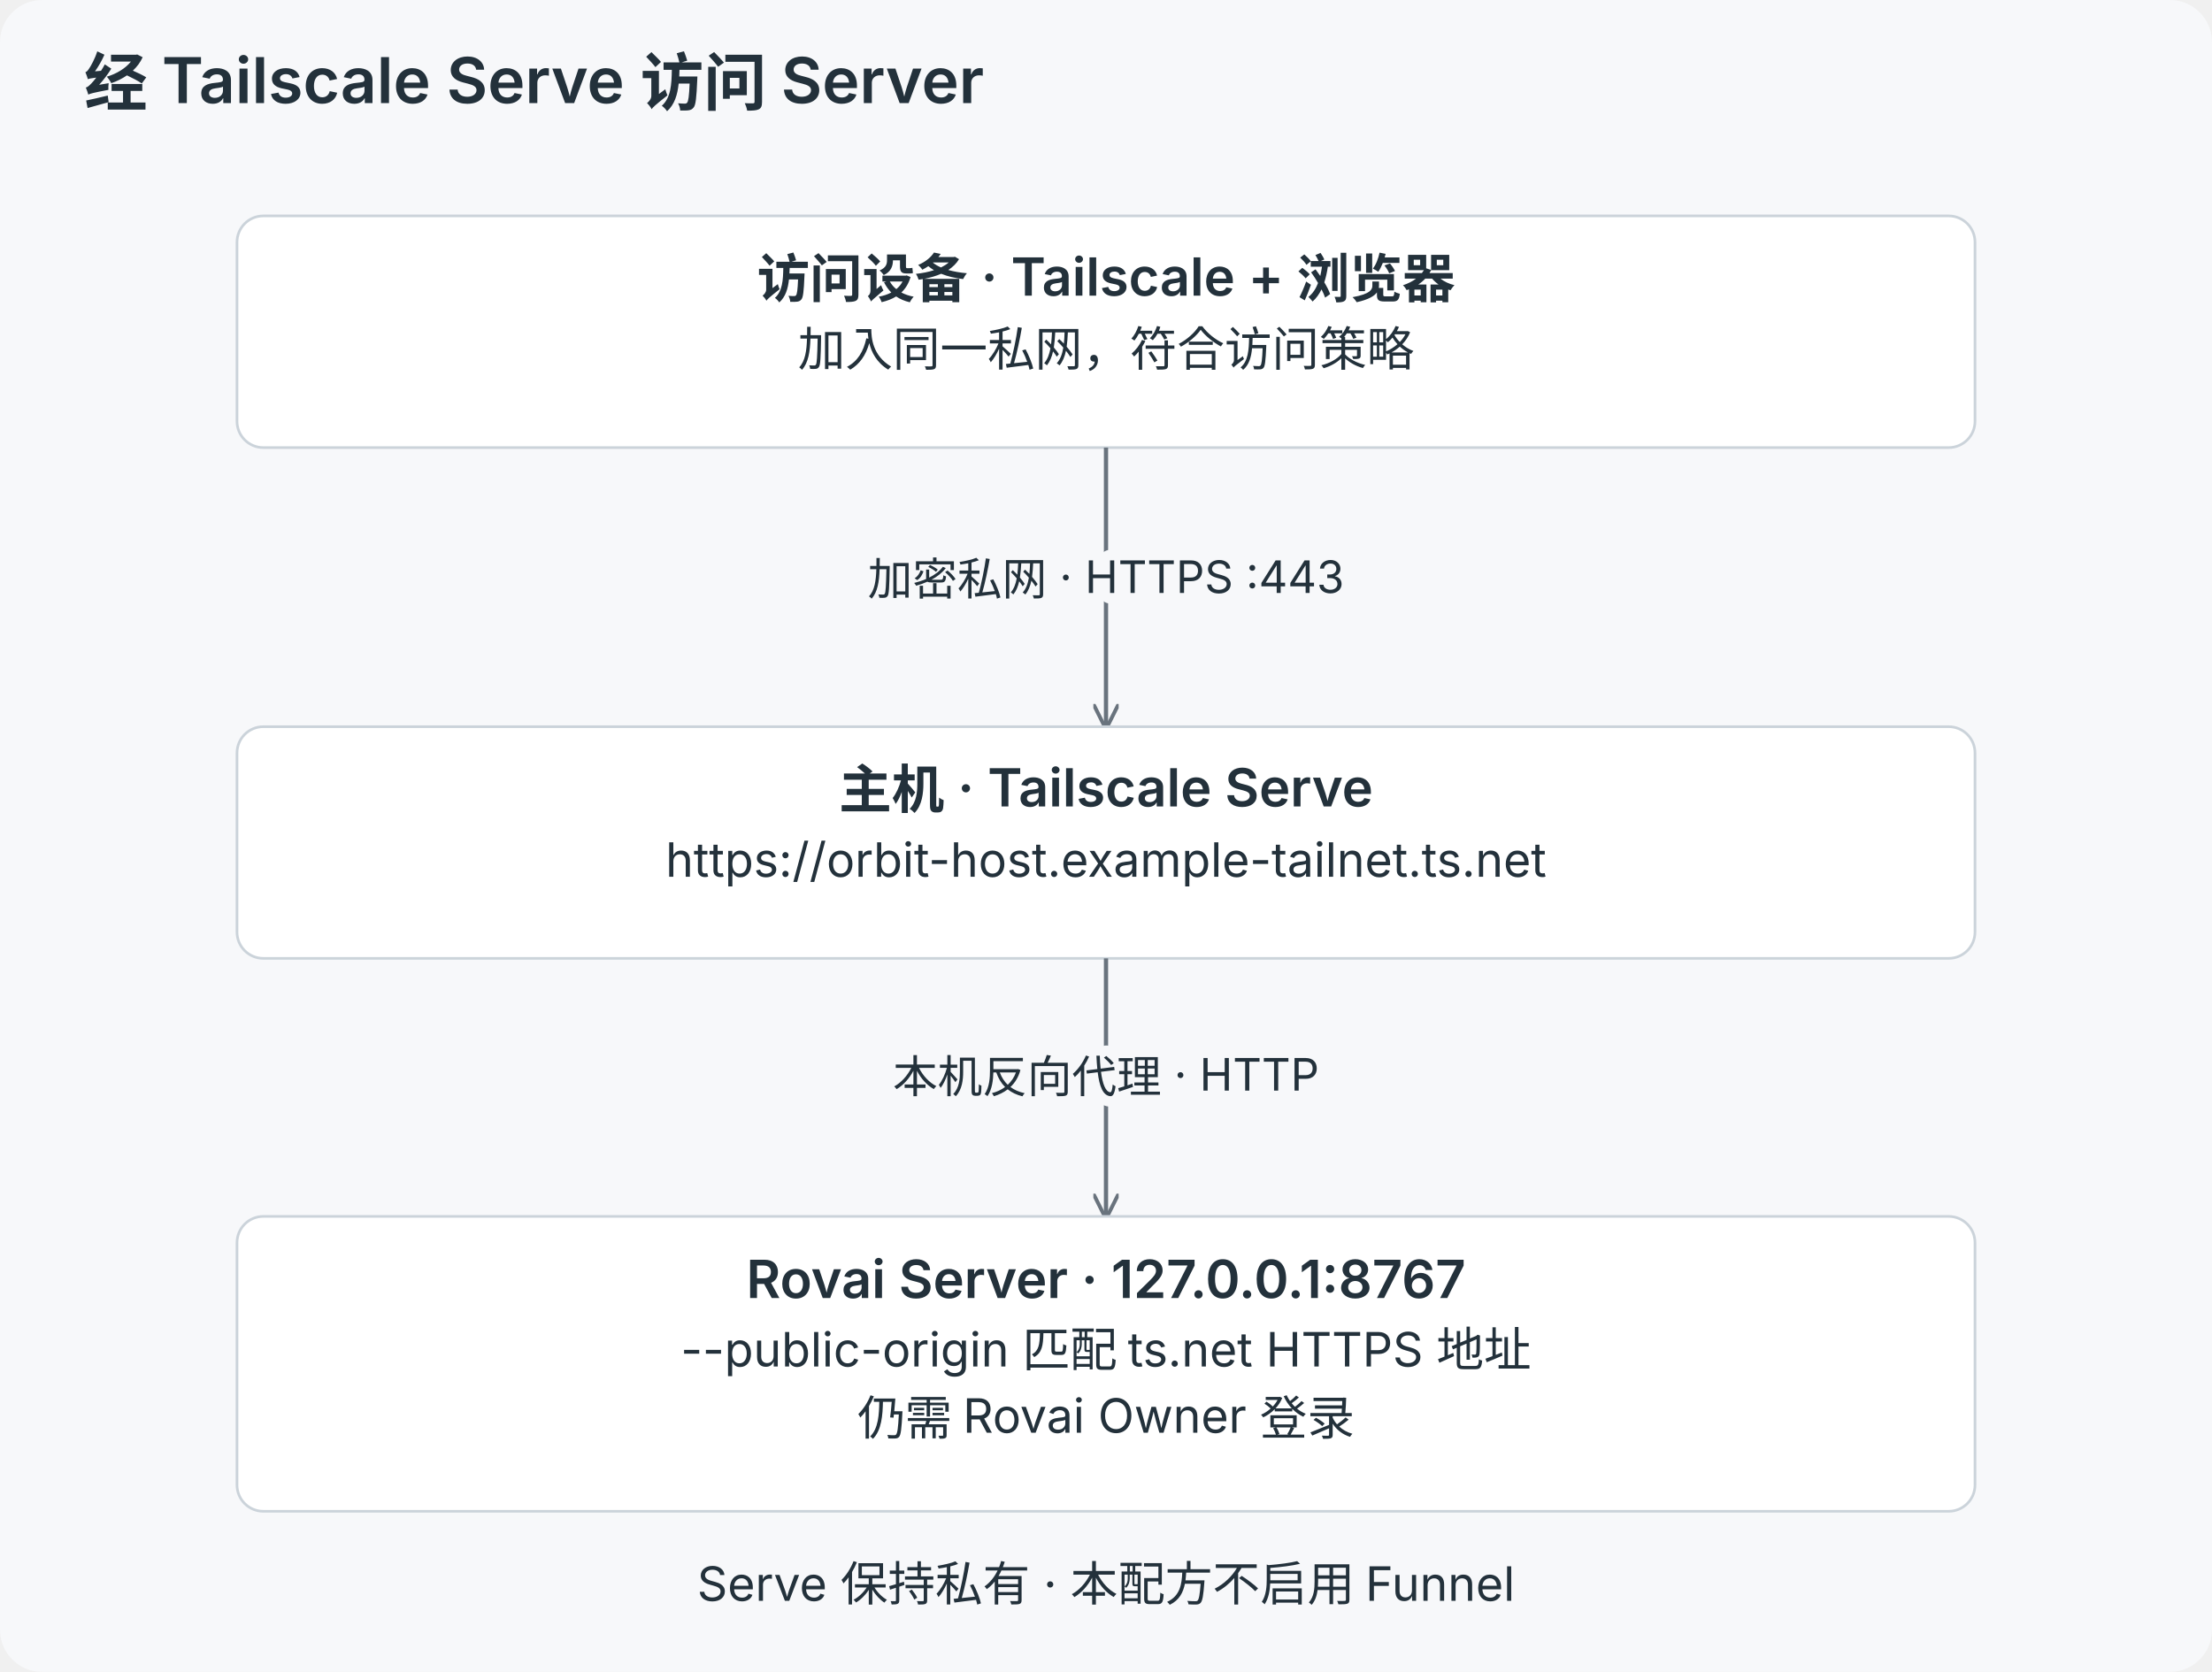
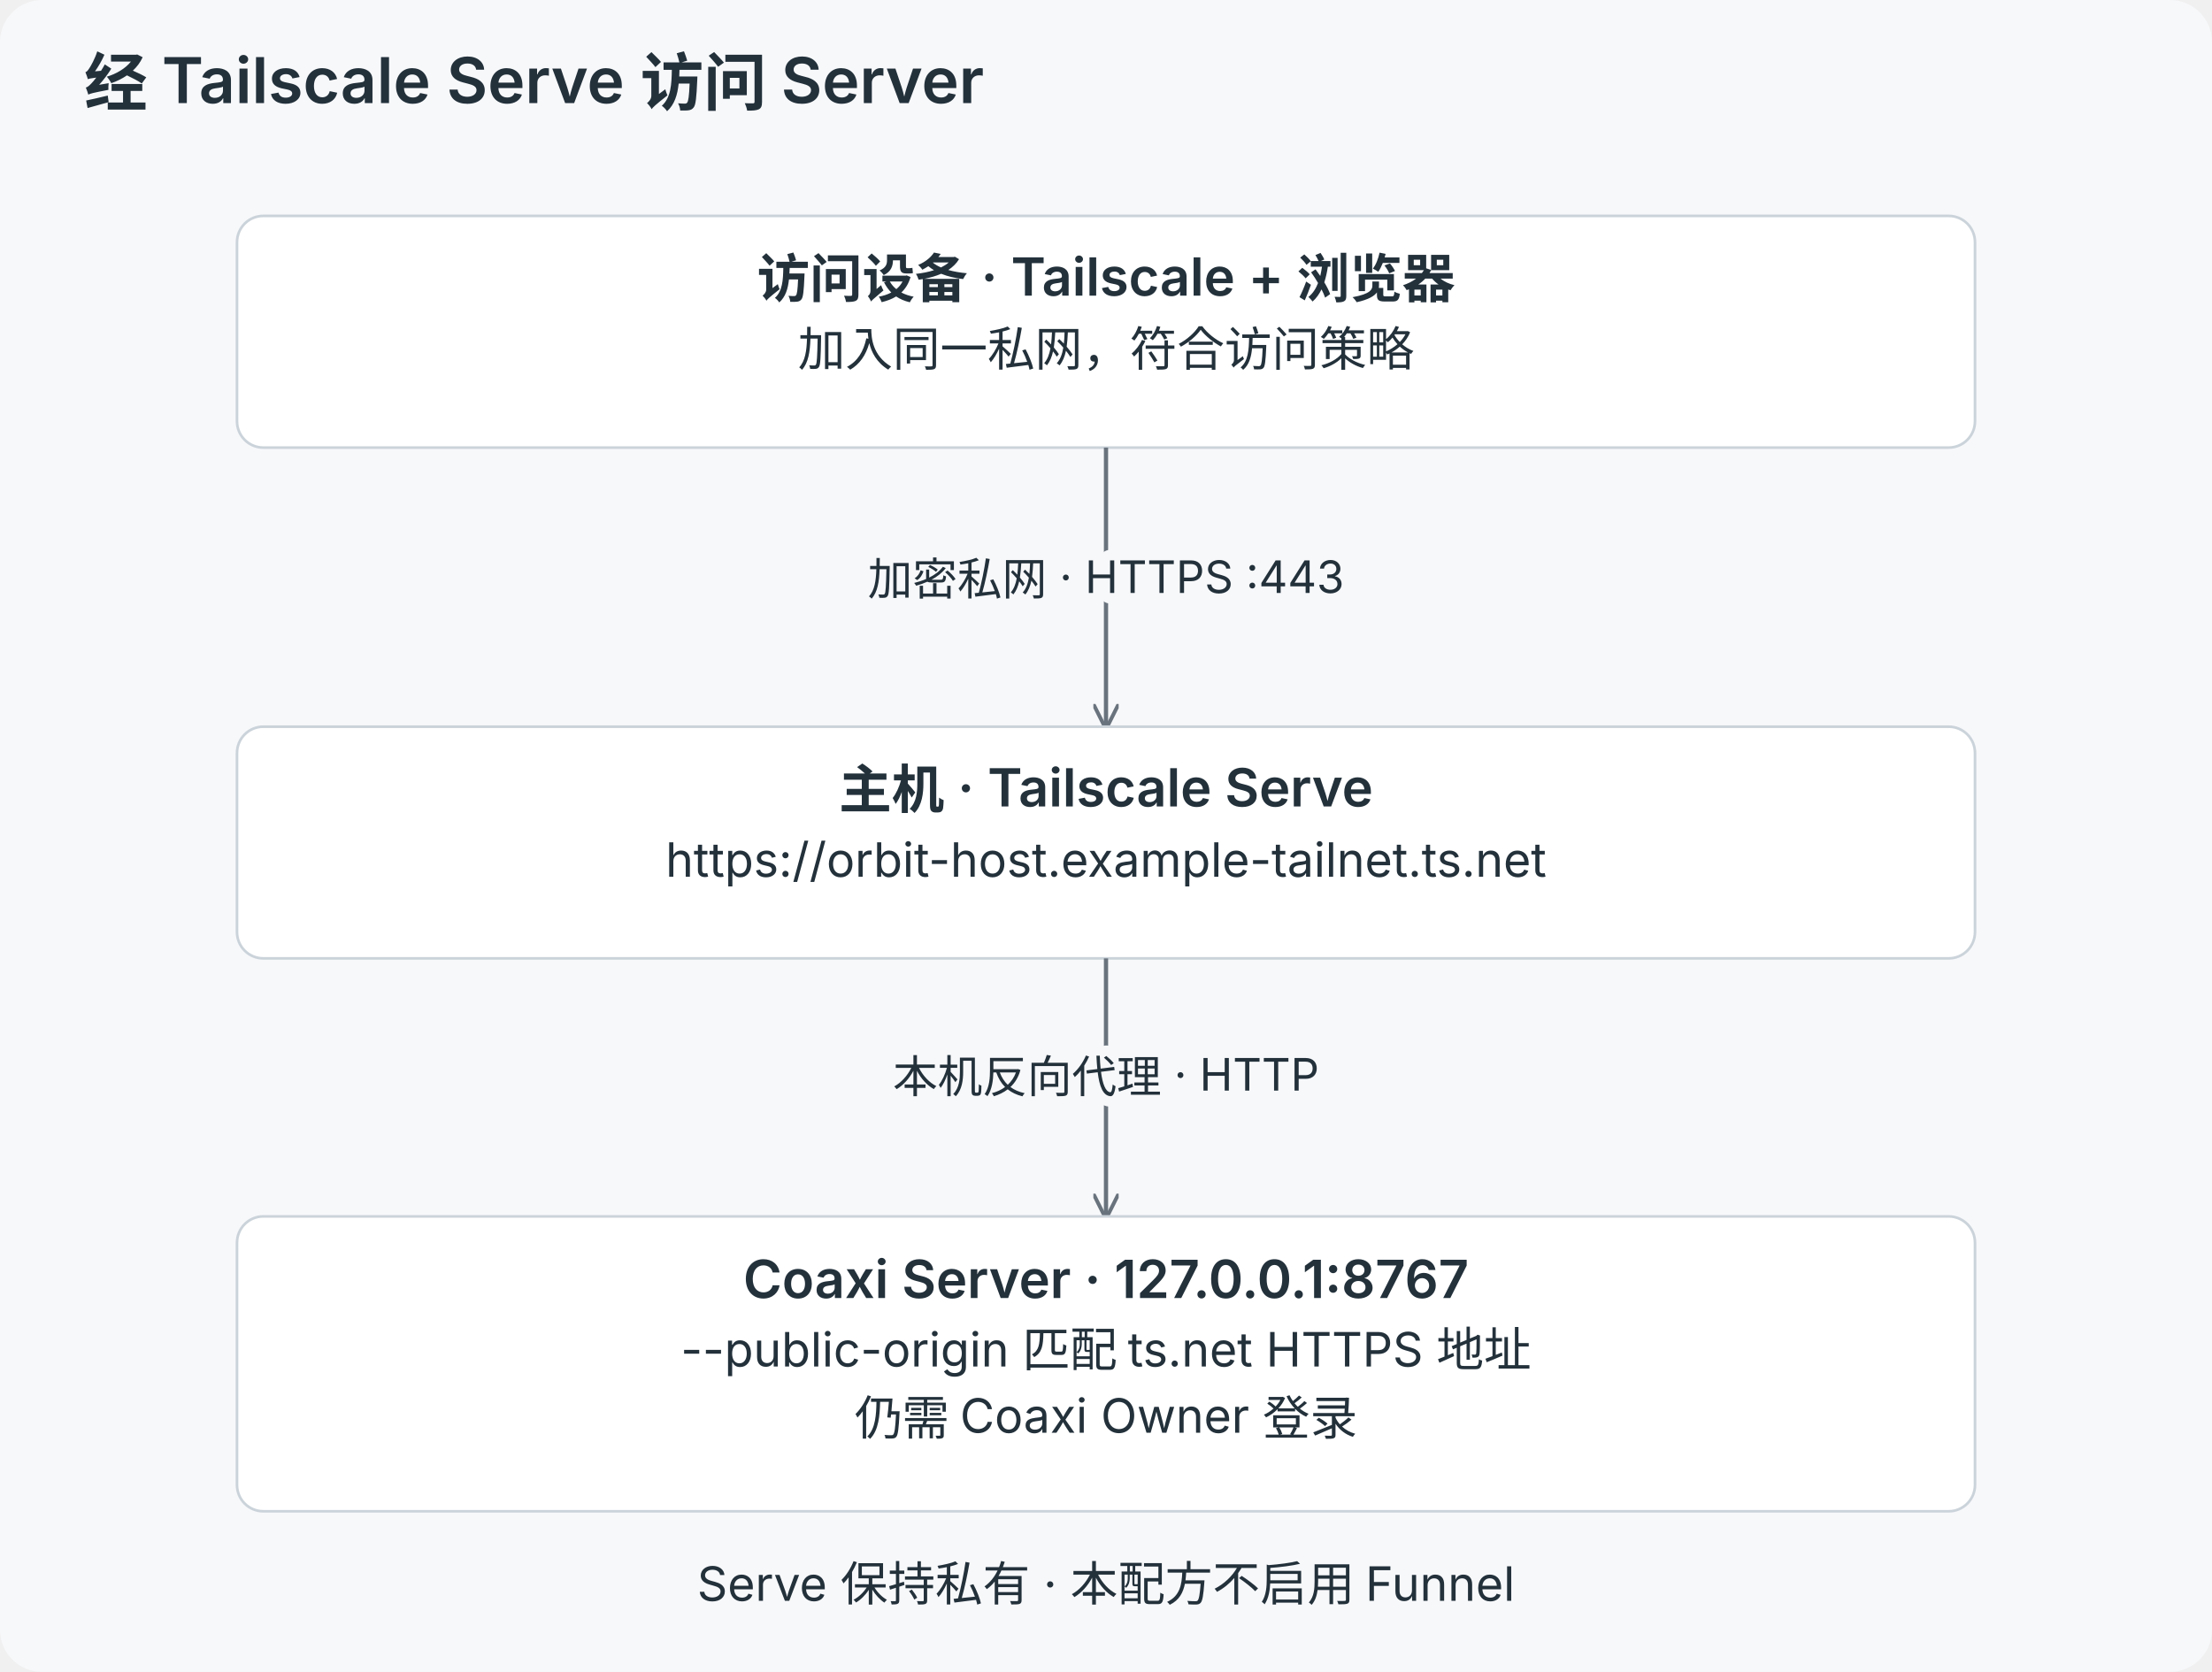
<svg xmlns="http://www.w3.org/2000/svg" viewBox="0 0 840 635" role="img">
  <defs>
    <marker id="a" viewBox="0 0 10 10" refX="9" refY="5" markerWidth="6" markerHeight="6" orient="auto">
      <path d="M0 0L10 5L0 10" fill="none" stroke="#69737d" stroke-width="1.5" />
    </marker>
  </defs>
  <rect width="840" height="635" rx="16" fill="#f7f8fa" />
  <g font-family="Inter,-apple-system,BlinkMacSystemFont,Segoe UI,sans-serif" fill="#23313b">
    <text x="32" y="40" font-size="24" font-weight="600" text-anchor="start">经 Tailscale Serve 访问 Server</text>
    <rect x="90" y="82" width="660" height="88" rx="10" fill="white" stroke="#cbd3da" />
    <text x="420.0" y="113" font-size="20" font-weight="600" text-anchor="middle">访问设备 · Tailscale + 浏览器</text>
    <text x="420.0" y="139" font-size="18" font-weight="400" text-anchor="middle">加入同一私网，符合访问策略</text>
    <path d="M420 170V276" fill="none" stroke="#69737d" stroke-width="1.6" marker-end="url(#a)" />
    <text x="420" y="226" font-size="17" font-weight="400" text-anchor="middle" stroke="#f7f8fa" stroke-width="8" paint-order="stroke" stroke-linejoin="round">加密私网 · HTTPS :443</text>
    <rect x="90" y="276" width="660" height="88" rx="10" fill="white" stroke="#cbd3da" />
    <text x="420.0" y="307" font-size="20" font-weight="600" text-anchor="middle">主机 · Tailscale Serve</text>
    <text x="420.0" y="333" font-size="18" font-weight="400" text-anchor="middle">https://orbit-host.example-tailnet.ts.net</text>
    <path d="M420 364V462" fill="none" stroke="#69737d" stroke-width="1.6" marker-end="url(#a)" />
    <text x="420" y="415" font-size="17" font-weight="400" text-anchor="middle" stroke="#f7f8fa" stroke-width="8" paint-order="stroke" stroke-linejoin="round">本机反向代理 · HTTP</text>
    <rect x="90" y="462" width="660" height="112" rx="10" fill="white" stroke="#cbd3da" />
-     <text x="420.0" y="493" font-size="20" font-weight="600" text-anchor="middle">Rovai Server · 127.0.0.1:8767</text>
+     <text x="420.0" y="493" font-size="20" font-weight="600" text-anchor="middle">Coaxi Server · 127.0.0.1:8767</text>
    <text x="420.0" y="519" font-size="18" font-weight="400" text-anchor="middle">--public-origin 匹配 ts.net HTTPS 地址</text>
-     <text x="420.0" y="545" font-size="18" font-weight="400" text-anchor="middle">仍需 Rovai Owner 登录</text>
+     <text x="420.0" y="545" font-size="18" font-weight="400" text-anchor="middle">仍需 Coaxi Owner 登录</text>
    <text x="420" y="608" font-size="18" font-weight="400" text-anchor="middle">Serve 保持私有 · 本配方不启用 Funnel</text>
  </g>
</svg>
